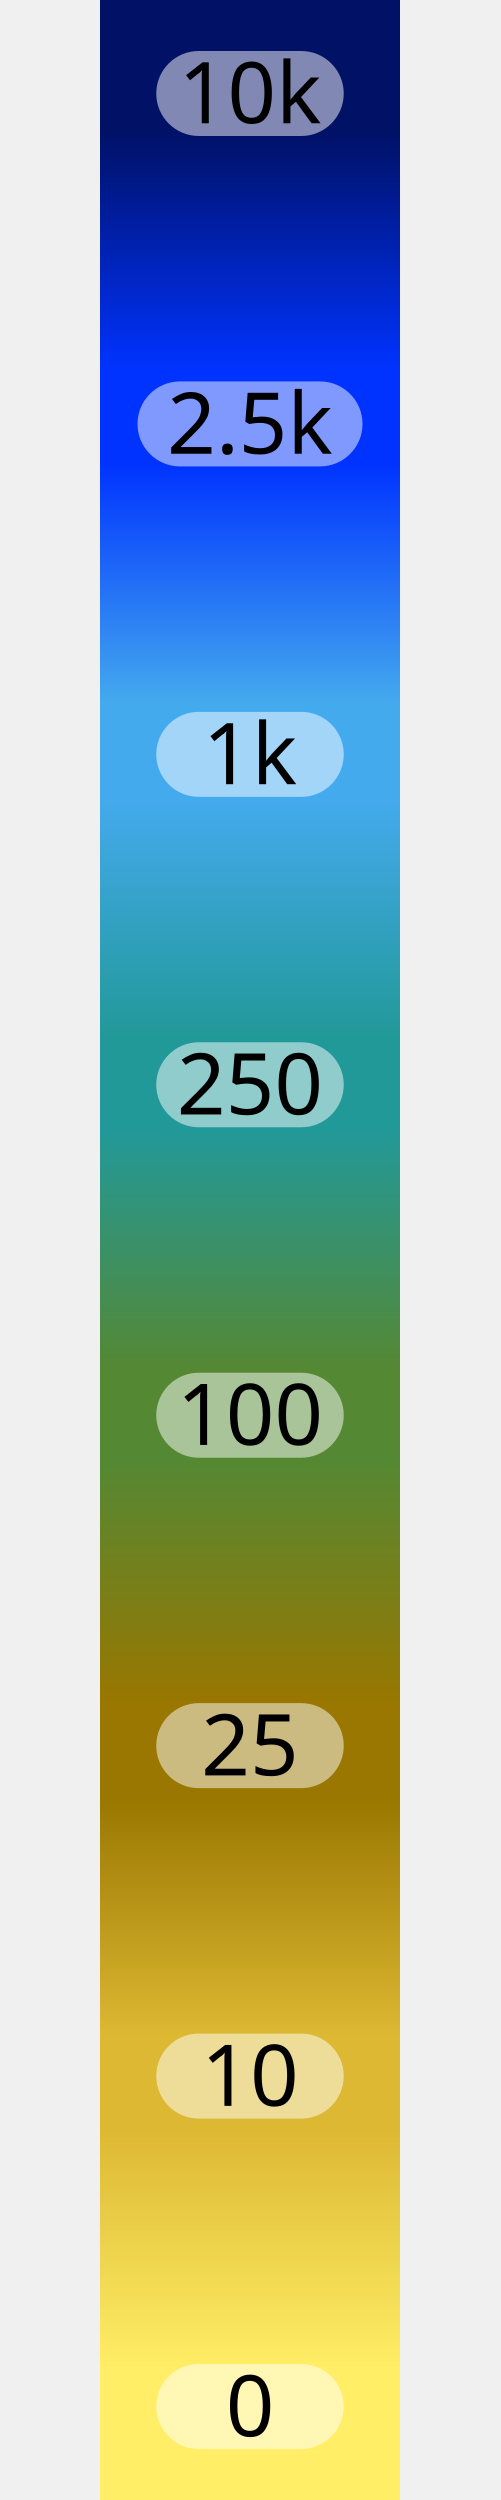
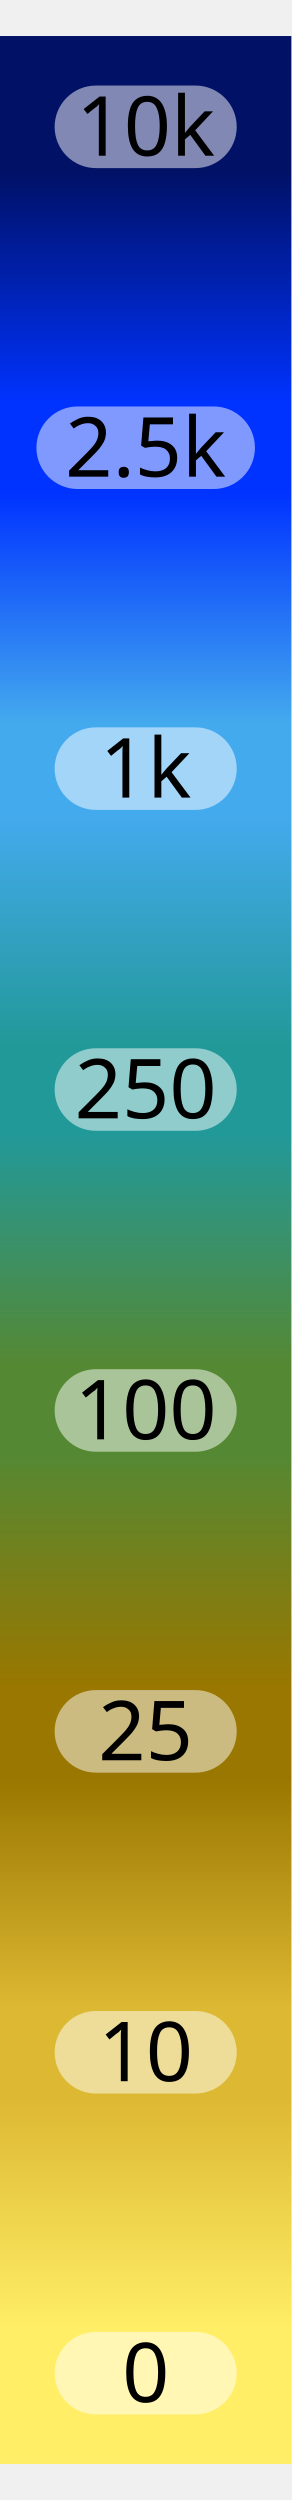
- <svg xmlns="http://www.w3.org/2000/svg" width="60" height="300" viewBox="0 0 12 100">
+ <svg xmlns="http://www.w3.org/2000/svg" width="31" height="266" viewBox="0 0 12 100">
  <defs>
    <linearGradient id="legend-gradient-af718" x1="0" x2="0" y1="0" y2="1">
      <stop offset="1.87%" stop-color="#001166" />
      <stop offset="5.61%" stop-color="#001166" />
      <stop offset="5.61%" stop-color="#001166" />
      <stop offset="15.087%" stop-color="#0033ff" />
      <stop offset="15.087%" stop-color="#0033ff" />
      <stop offset="18.827%" stop-color="#0033ff" />
      <stop offset="18.827%" stop-color="#0033ff" />
      <stop offset="28.304%" stop-color="#44aaee" />
      <stop offset="28.304%" stop-color="#44aaee" />
      <stop offset="32.044%" stop-color="#44aaee" />
      <stop offset="32.044%" stop-color="#44aaee" />
      <stop offset="41.521%" stop-color="#229999" />
      <stop offset="41.521%" stop-color="#229999" />
      <stop offset="45.261%" stop-color="#229999" />
      <stop offset="45.261%" stop-color="#229999" />
      <stop offset="54.739%" stop-color="#558833" />
      <stop offset="54.739%" stop-color="#558833" />
      <stop offset="58.479%" stop-color="#558833" />
      <stop offset="58.479%" stop-color="#558833" />
      <stop offset="67.956%" stop-color="#997700" />
      <stop offset="67.956%" stop-color="#997700" />
      <stop offset="71.696%" stop-color="#997700" />
      <stop offset="71.696%" stop-color="#997700" />
      <stop offset="81.173%" stop-color="#ddb833" />
      <stop offset="81.173%" stop-color="#ddb833" />
      <stop offset="84.913%" stop-color="#ddb833" />
      <stop offset="84.913%" stop-color="#ddb833" />
      <stop offset="94.39%" stop-color="#ffee66" />
      <stop offset="94.39%" stop-color="#ffee66" />
      <stop offset="98.13%" stop-color="#ffee66" />
    </linearGradient>
  </defs>
  <rect x="0" y="0" width="12" height="100" fill="url(#legend-gradient-af718)" />
  <rect fill="white" fill-opacity="0.5" x="2.25" y="2.04" width="7.5" height="3.4" rx="1.7" ry="1.7" />
  <text x="6" y="3.74" dy="0.35em" font-family="sans-serif" font-size="3.4" style="text-anchor: middle">10k</text>
  <rect fill="white" fill-opacity="0.5" x="1.5" y="15.257" width="9" height="3.4" rx="1.7" ry="1.7" />
  <text x="6" y="16.957" dy="0.35em" font-family="sans-serif" font-size="3.4" style="text-anchor: middle">2.5k</text>
  <rect fill="white" fill-opacity="0.5" x="2.25" y="28.474" width="7.5" height="3.4" rx="1.7" ry="1.7" />
  <text x="6" y="30.174" dy="0.35em" font-family="sans-serif" font-size="3.4" style="text-anchor: middle">1k</text>
  <rect fill="white" fill-opacity="0.5" x="2.25" y="41.691" width="7.5" height="3.4" rx="1.7" ry="1.7" />
  <text x="6" y="43.391" dy="0.35em" font-family="sans-serif" font-size="3.4" style="text-anchor: middle">250</text>
  <rect fill="white" fill-opacity="0.5" x="2.25" y="54.909" width="7.5" height="3.4" rx="1.7" ry="1.7" />
  <text x="6" y="56.609" dy="0.35em" font-family="sans-serif" font-size="3.4" style="text-anchor: middle">100</text>
  <rect fill="white" fill-opacity="0.5" x="2.25" y="68.126" width="7.5" height="3.4" rx="1.7" ry="1.7" />
  <text x="6" y="69.826" dy="0.35em" font-family="sans-serif" font-size="3.4" style="text-anchor: middle">25</text>
  <rect fill="white" fill-opacity="0.5" x="2.25" y="81.343" width="7.5" height="3.4" rx="1.7" ry="1.7" />
  <text x="6" y="83.043" dy="0.35em" font-family="sans-serif" font-size="3.4" style="text-anchor: middle">10</text>
  <rect fill="white" fill-opacity="0.5" x="2.25" y="94.56" width="7.5" height="3.4" rx="1.7" ry="1.7" />
  <text x="6" y="96.26" dy="0.35em" font-family="sans-serif" font-size="3.4" style="text-anchor: middle">0</text>
</svg>
